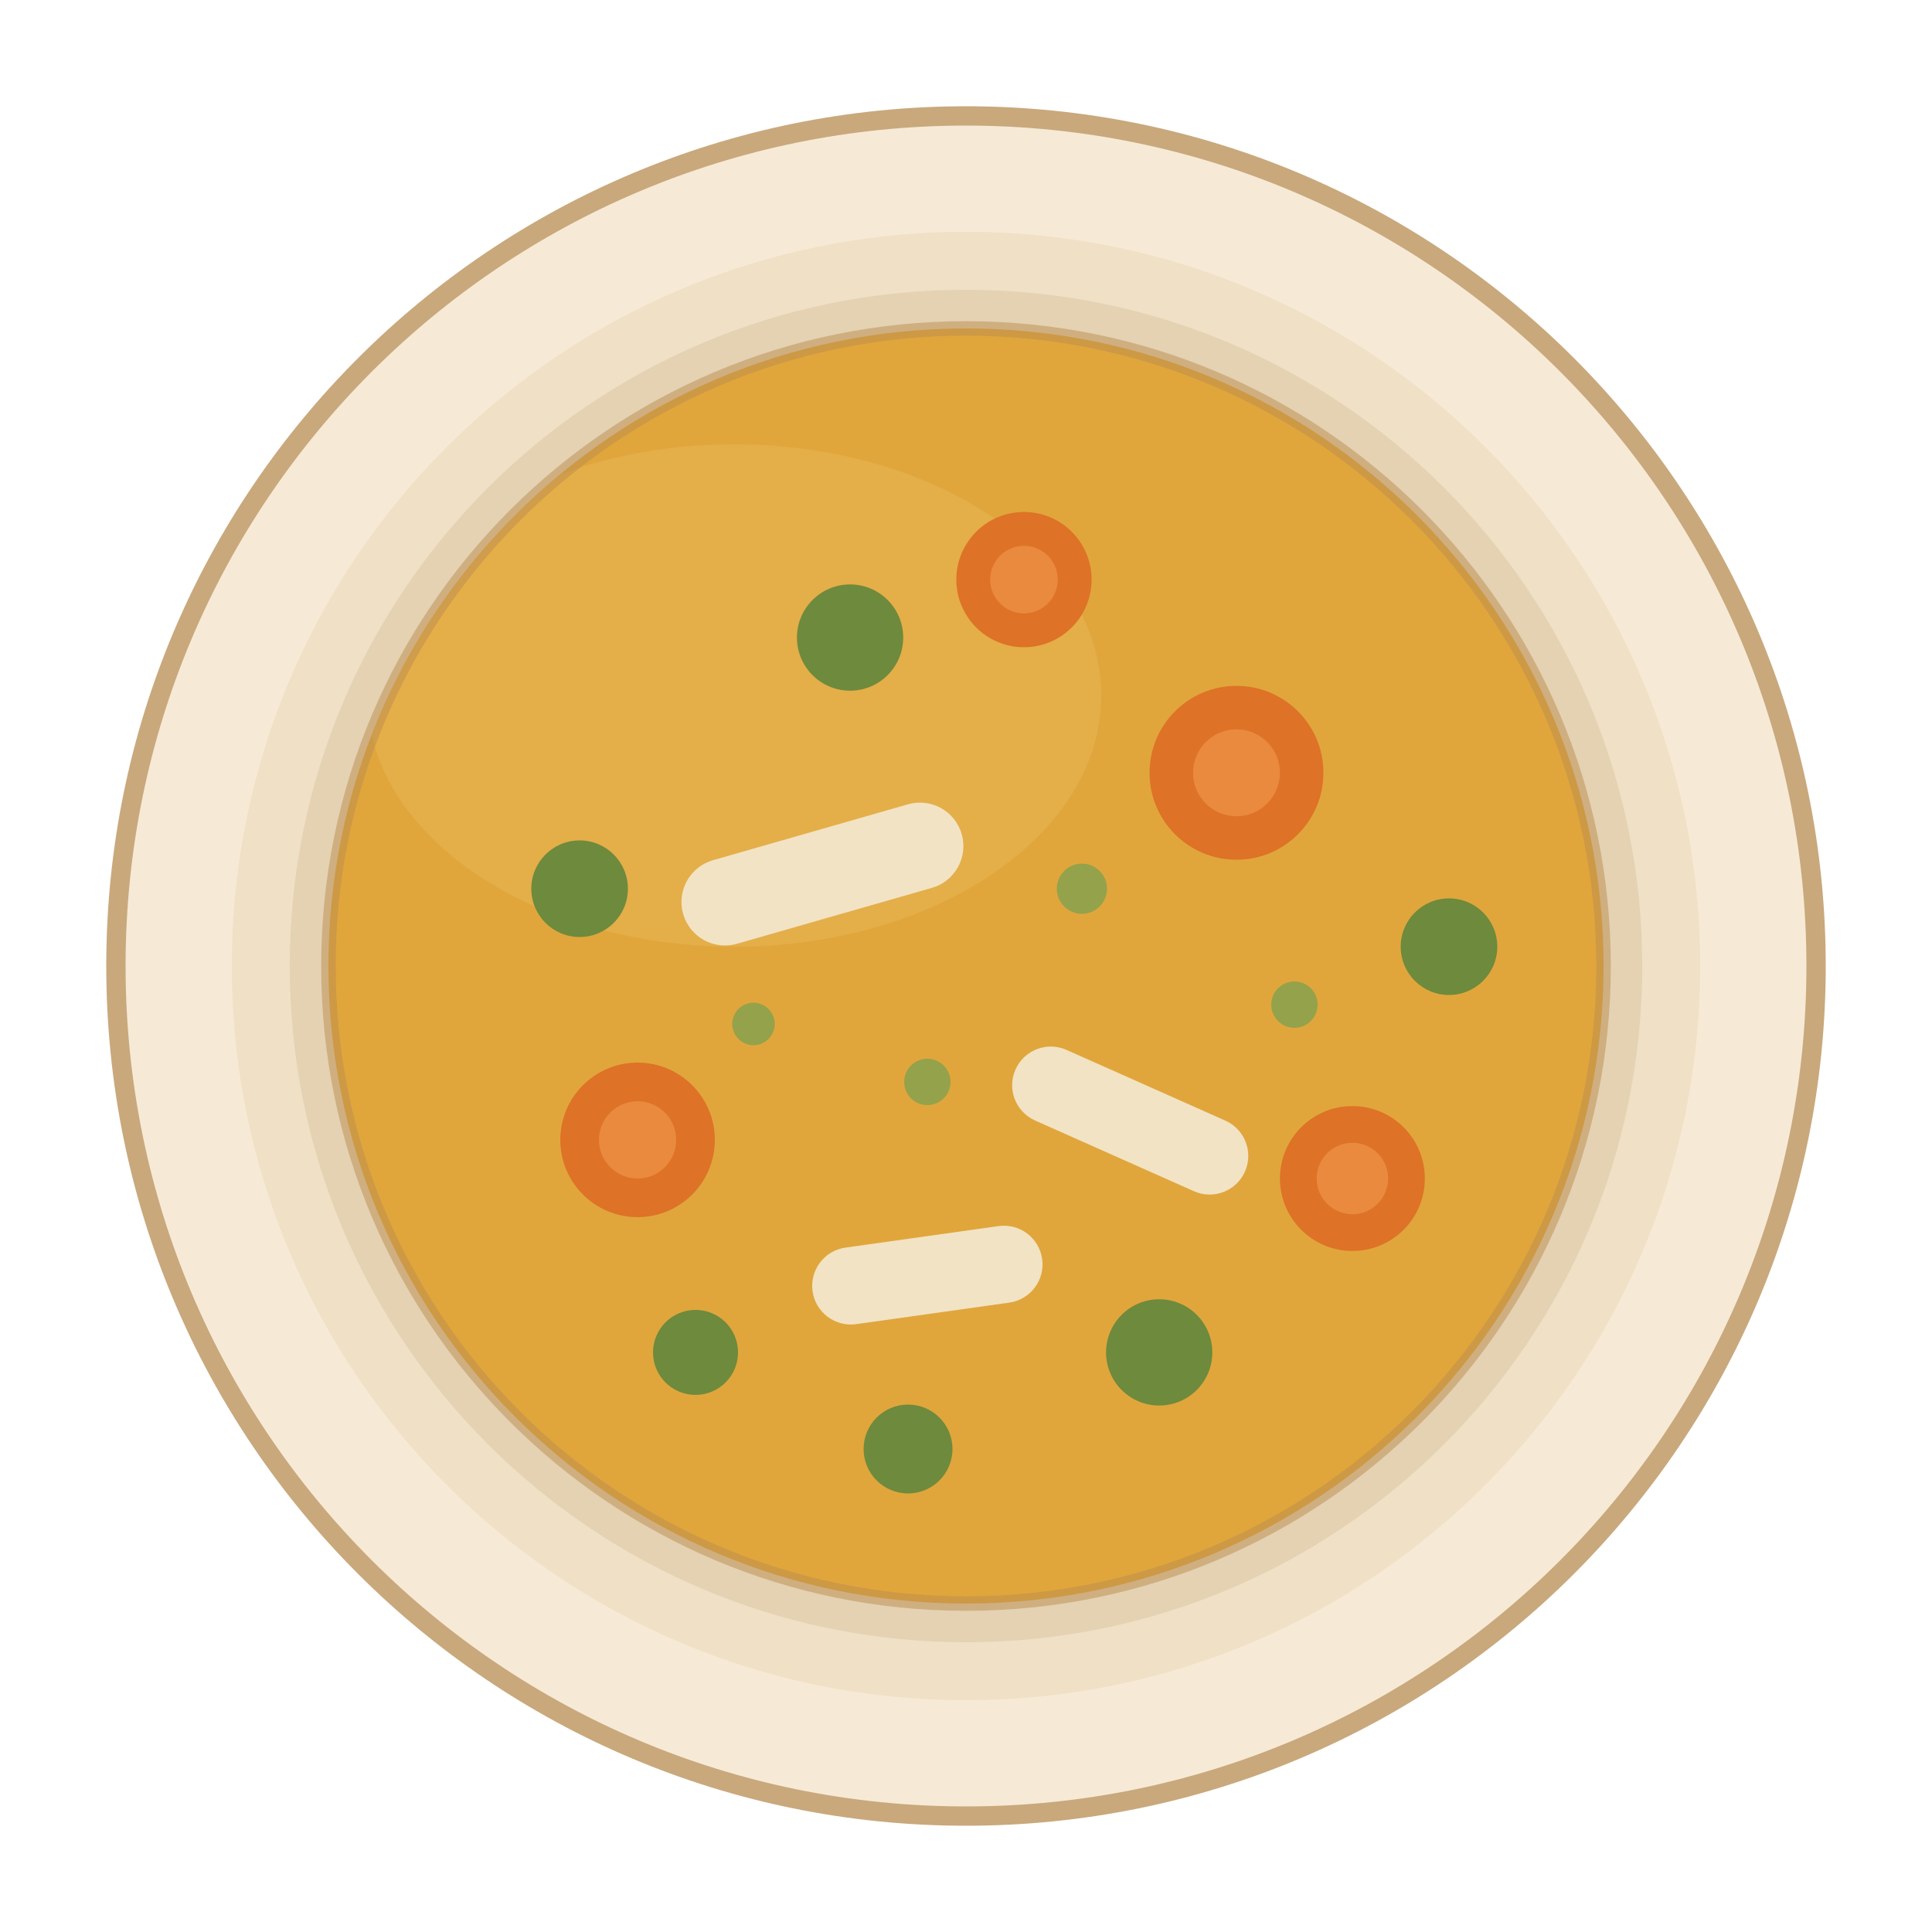
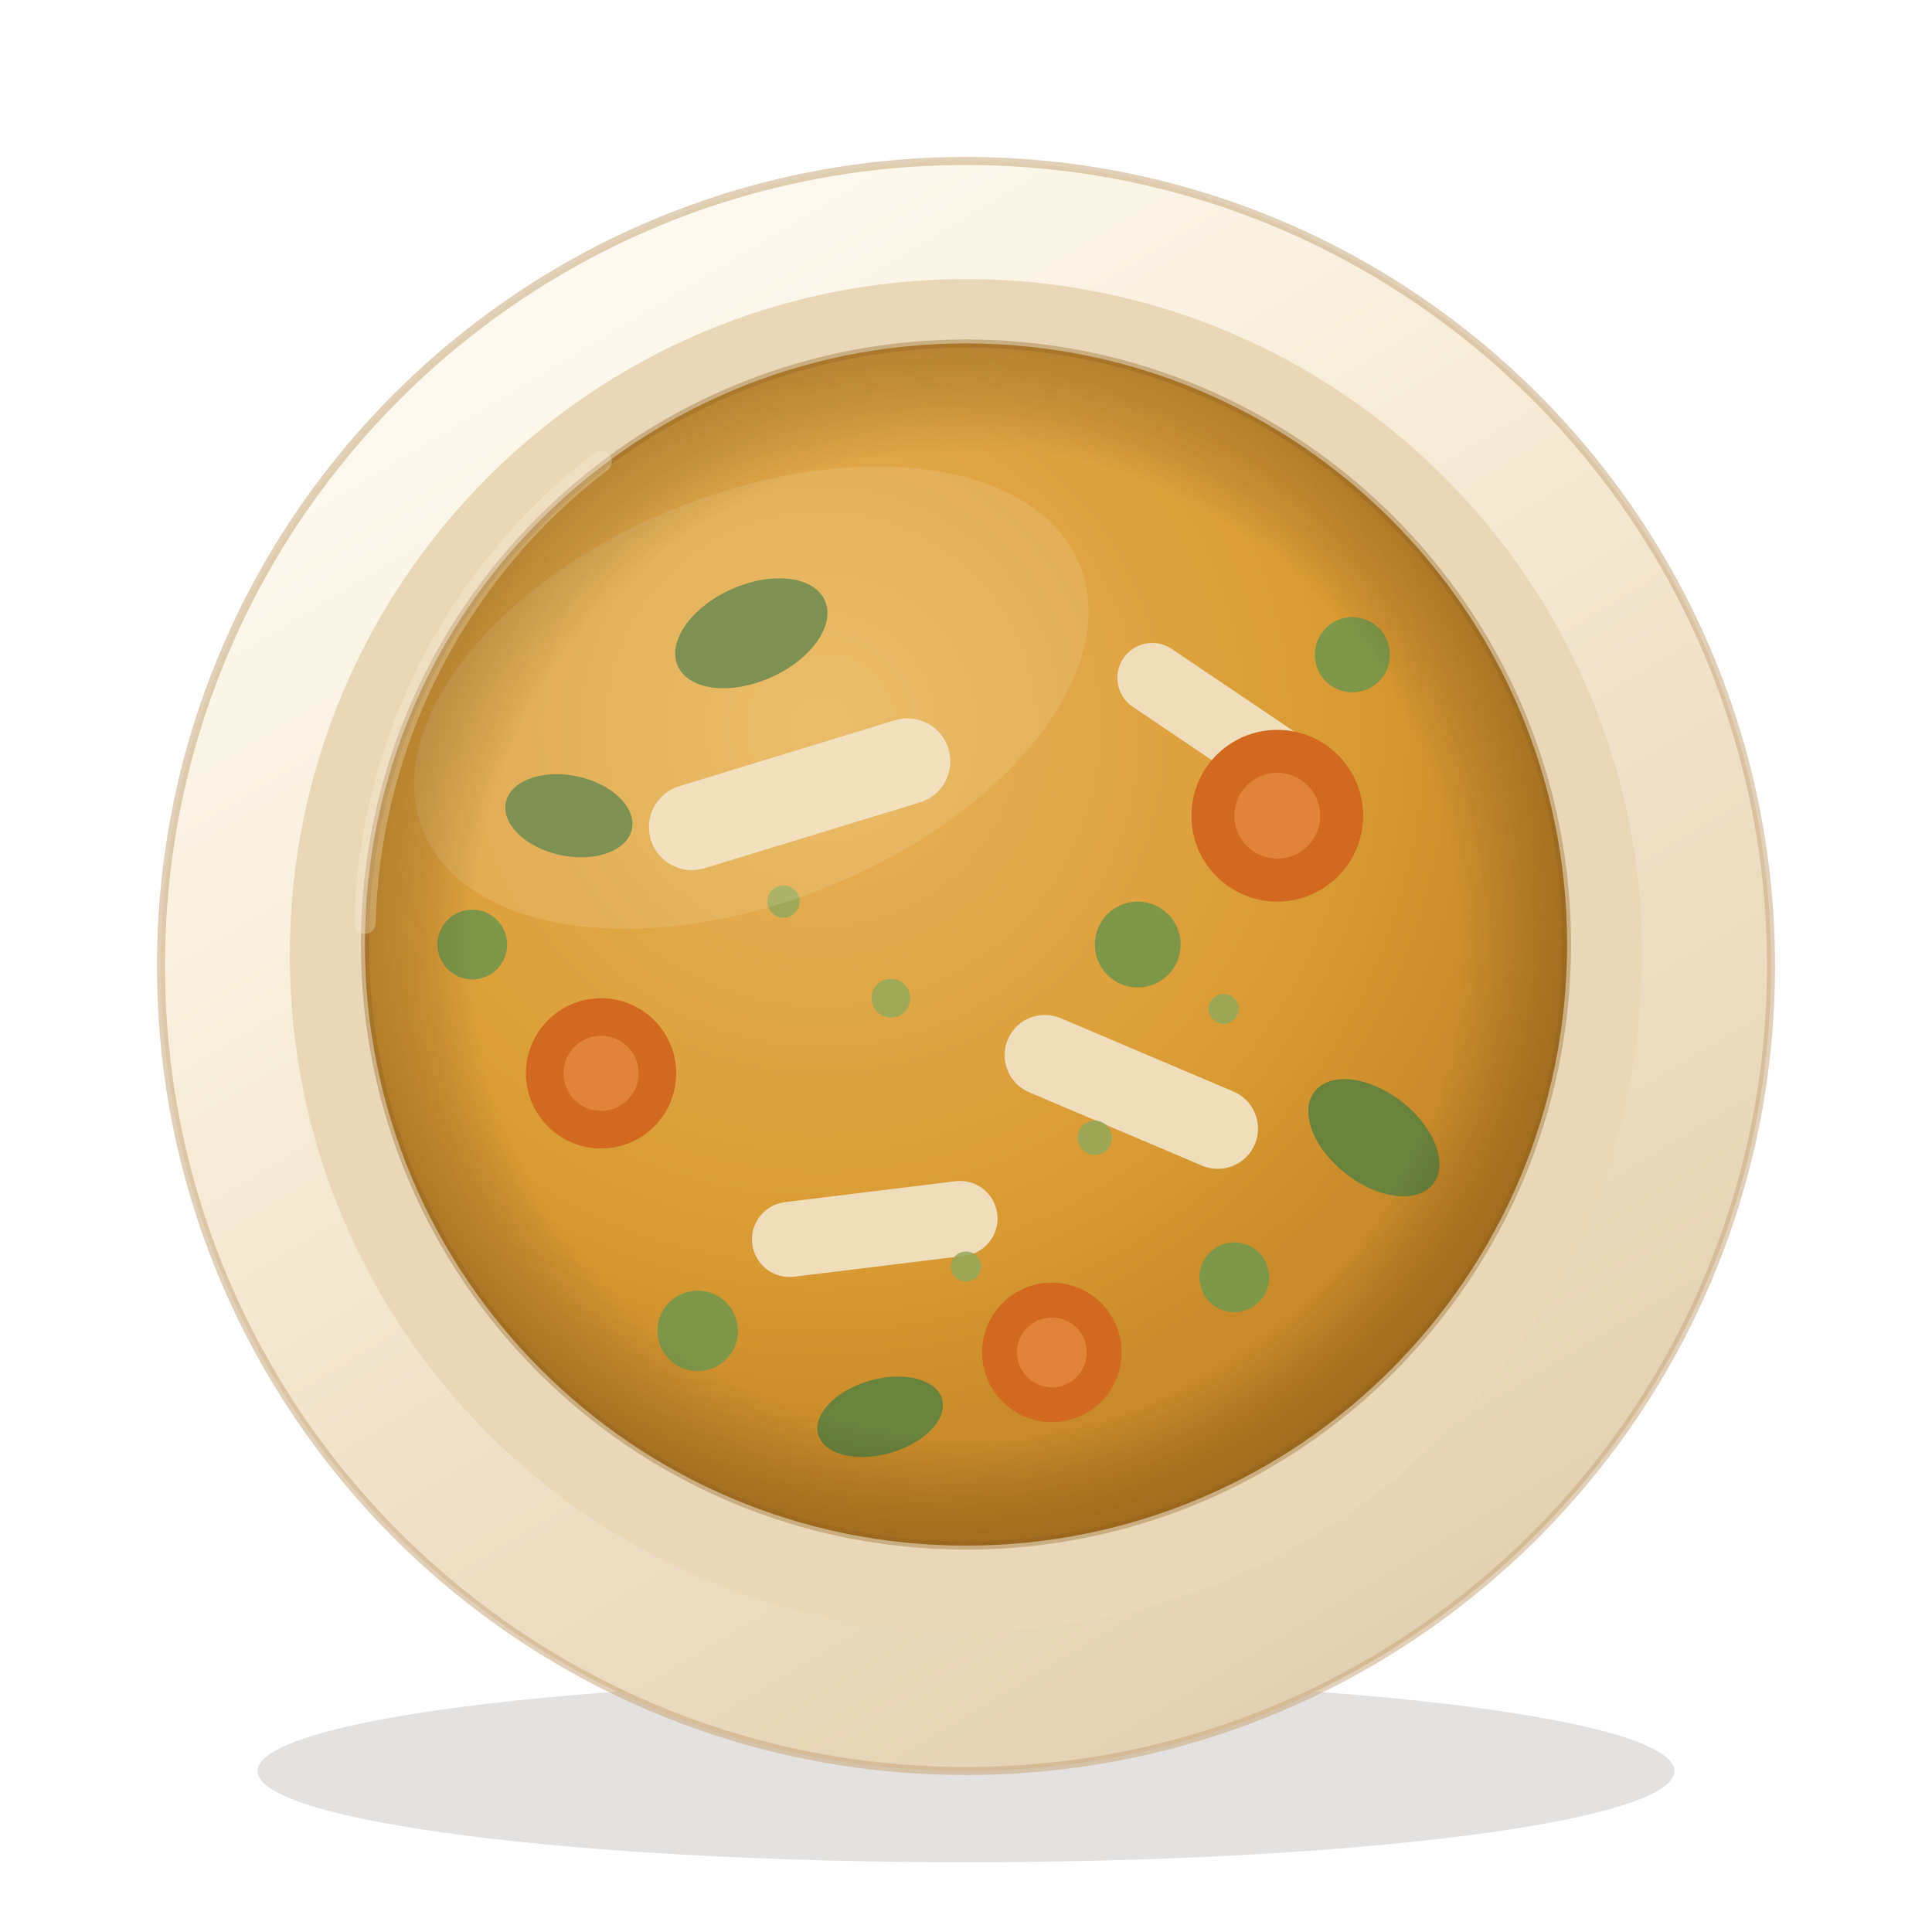
- <svg xmlns="http://www.w3.org/2000/svg" viewBox="0 0 200 200" role="img" aria-label="Bowl of chicken and vegetable soup, seen from above">
+ <svg xmlns="http://www.w3.org/2000/svg" viewBox="0 0 360 360" role="img" aria-label="Bowl of chicken and vegetable soup, seen from above">
  <defs>
-     <clipPath id="cv-broth">
-       <circle cx="100" cy="100" r="66" />
+     <radialGradient id="cv-broth" cx=".38" cy=".32" r=".78">
+       <stop offset="0" stop-color="#E7B45A" />
+       <stop offset=".55" stop-color="#D99B33" />
+       <stop offset="1" stop-color="#B87A20" />
+     </radialGradient>
+     <radialGradient id="cv-rim" cx=".5" cy=".5" r=".5">
+       <stop offset=".82" stop-color="#000" stop-opacity="0" />
+       <stop offset="1" stop-color="#4A2C18" stop-opacity=".26" />
+     </radialGradient>
+     <linearGradient id="cv-glaze" x1=".2" y1="0" x2=".8" y2="1">
+       <stop offset="0" stop-color="#FFFDF7" />
+       <stop offset=".5" stop-color="#F3E6CE" />
+       <stop offset="1" stop-color="#DFCDAC" />
+     </linearGradient>
+     <clipPath id="cv-clip">
+       <circle cx="180" cy="176" r="112" />
    </clipPath>
  </defs>
-   <circle cx="100" cy="100" r="88" fill="#F6EAD6" />
-   <circle cx="100" cy="100" r="88" fill="none" stroke="#C9A87C" stroke-width="2" />
-   <circle cx="100" cy="100" r="76" fill="#EFE0C6" />
-   <circle cx="100" cy="100" r="70" fill="#E4D2B2" />
-   <circle cx="100" cy="100" r="66" fill="#E0A63C" />
-   <g clip-path="url(#cv-broth)">
-     <ellipse cx="76" cy="72" rx="38" ry="26" fill="#E7B453" opacity=".55" />
-     <g fill="#F2E3C4">
-       <rect x="70" y="86" width="30" height="9" rx="4.5" transform="rotate(-16 85 90)" />
-       <rect x="104" y="112" width="26" height="8" rx="4" transform="rotate(24 117 116)" />
-       <rect x="84" y="128" width="24" height="8" rx="4" transform="rotate(-8 96 132)" />
+   <ellipse cx="180" cy="330" rx="132" ry="17" fill="#2E1D12" opacity=".13" />
+   <circle cx="180" cy="180" r="150" fill="url(#cv-glaze)" />
+   <circle cx="180" cy="180" r="150" fill="none" stroke="#C6A97C" stroke-width="1.5" opacity=".55" />
+   <circle cx="180" cy="178" r="126" fill="#E9D8B8" />
+   <circle cx="180" cy="176" r="112" fill="url(#cv-broth)" />
+   <g clip-path="url(#cv-clip)">
+     <g fill="#F0DDBB">
+       <rect x="120" y="140" width="58" height="16" rx="8" transform="rotate(-17 149 148)" />
+       <rect x="186" y="196" width="50" height="15" rx="7.5" transform="rotate(23 211 203)" />
+       <rect x="140" y="222" width="46" height="14" rx="7" transform="rotate(-7 163 229)" />
+       <rect x="206" y="128" width="42" height="13" rx="6.5" transform="rotate(34 227 134)" />
    </g>
-     <g fill="#DE7226">
-       <circle cx="128" cy="80" r="9" />
-       <circle cx="128" cy="80" r="4.5" fill="#E98A3E" />
-       <circle cx="66" cy="118" r="8" />
-       <circle cx="66" cy="118" r="4" fill="#E98A3E" />
-       <circle cx="106" cy="60" r="7" />
-       <circle cx="106" cy="60" r="3.5" fill="#E98A3E" />
-       <circle cx="140" cy="122" r="7.5" />
-       <circle cx="140" cy="122" r="3.7" fill="#E98A3E" />
+     <g>
+       <circle cx="238" cy="152" r="16" fill="#D2691E" />
+       <circle cx="238" cy="152" r="8" fill="#E2833A" />
+       <circle cx="112" cy="200" r="14" fill="#D2691E" />
+       <circle cx="112" cy="200" r="7" fill="#E2833A" />
+       <circle cx="196" cy="252" r="13" fill="#D2691E" />
+       <circle cx="196" cy="252" r="6.5" fill="#E2833A" />
    </g>
-     <g fill="#6E8A3C">
-       <circle cx="88" cy="66" r="5.5" />
-       <circle cx="60" cy="92" r="5" />
-       <circle cx="120" cy="140" r="5.5" />
-       <circle cx="150" cy="98" r="5" />
-       <circle cx="94" cy="150" r="4.6" />
-       <circle cx="72" cy="140" r="4.4" />
+     <g fill="#69823C">
+       <ellipse cx="140" cy="118" rx="15" ry="9" transform="rotate(-24 140 118)" />
+       <ellipse cx="256" cy="212" rx="14" ry="8.5" transform="rotate(38 256 212)" />
+       <ellipse cx="106" cy="152" rx="12" ry="7.5" transform="rotate(12 106 152)" />
+       <ellipse cx="164" cy="264" rx="12" ry="7" transform="rotate(-16 164 264)" />
    </g>
-     <g fill="#8CA24C" opacity=".9">
-       <circle cx="112" cy="92" r="2.6" />
-       <circle cx="96" cy="112" r="2.4" />
-       <circle cx="134" cy="104" r="2.4" />
-       <circle cx="78" cy="106" r="2.2" />
+     <g fill="#7E9648">
+       <circle cx="212" cy="176" r="8" />
+       <circle cx="130" cy="248" r="7.5" />
+       <circle cx="252" cy="122" r="7" />
+       <circle cx="88" cy="176" r="6.5" />
+       <circle cx="230" cy="238" r="6.5" />
    </g>
+     <g fill="#93A85A" opacity=".85">
+       <circle cx="166" cy="186" r="3.6" />
+       <circle cx="204" cy="212" r="3.2" />
+       <circle cx="146" cy="168" r="3" />
+       <circle cx="228" cy="188" r="2.8" />
+       <circle cx="180" cy="236" r="2.8" />
+     </g>
+     <ellipse cx="140" cy="130" rx="66" ry="38" fill="#FFF3D8" opacity=".14" transform="rotate(-22 140 130)" />
  </g>
-   <circle cx="100" cy="100" r="66" fill="none" stroke="#B98B4E" stroke-width="1.5" opacity=".5" />
+   <circle cx="180" cy="176" r="112" fill="url(#cv-rim)" />
+   <circle cx="180" cy="176" r="112" fill="none" stroke="#8E5F1C" stroke-width="1.5" opacity=".35" />
+   <path d="M68 172a112 112 0 0 1 44-86" fill="none" stroke="#FFF6E4" stroke-width="4" stroke-linecap="round" opacity=".28" />
</svg>
